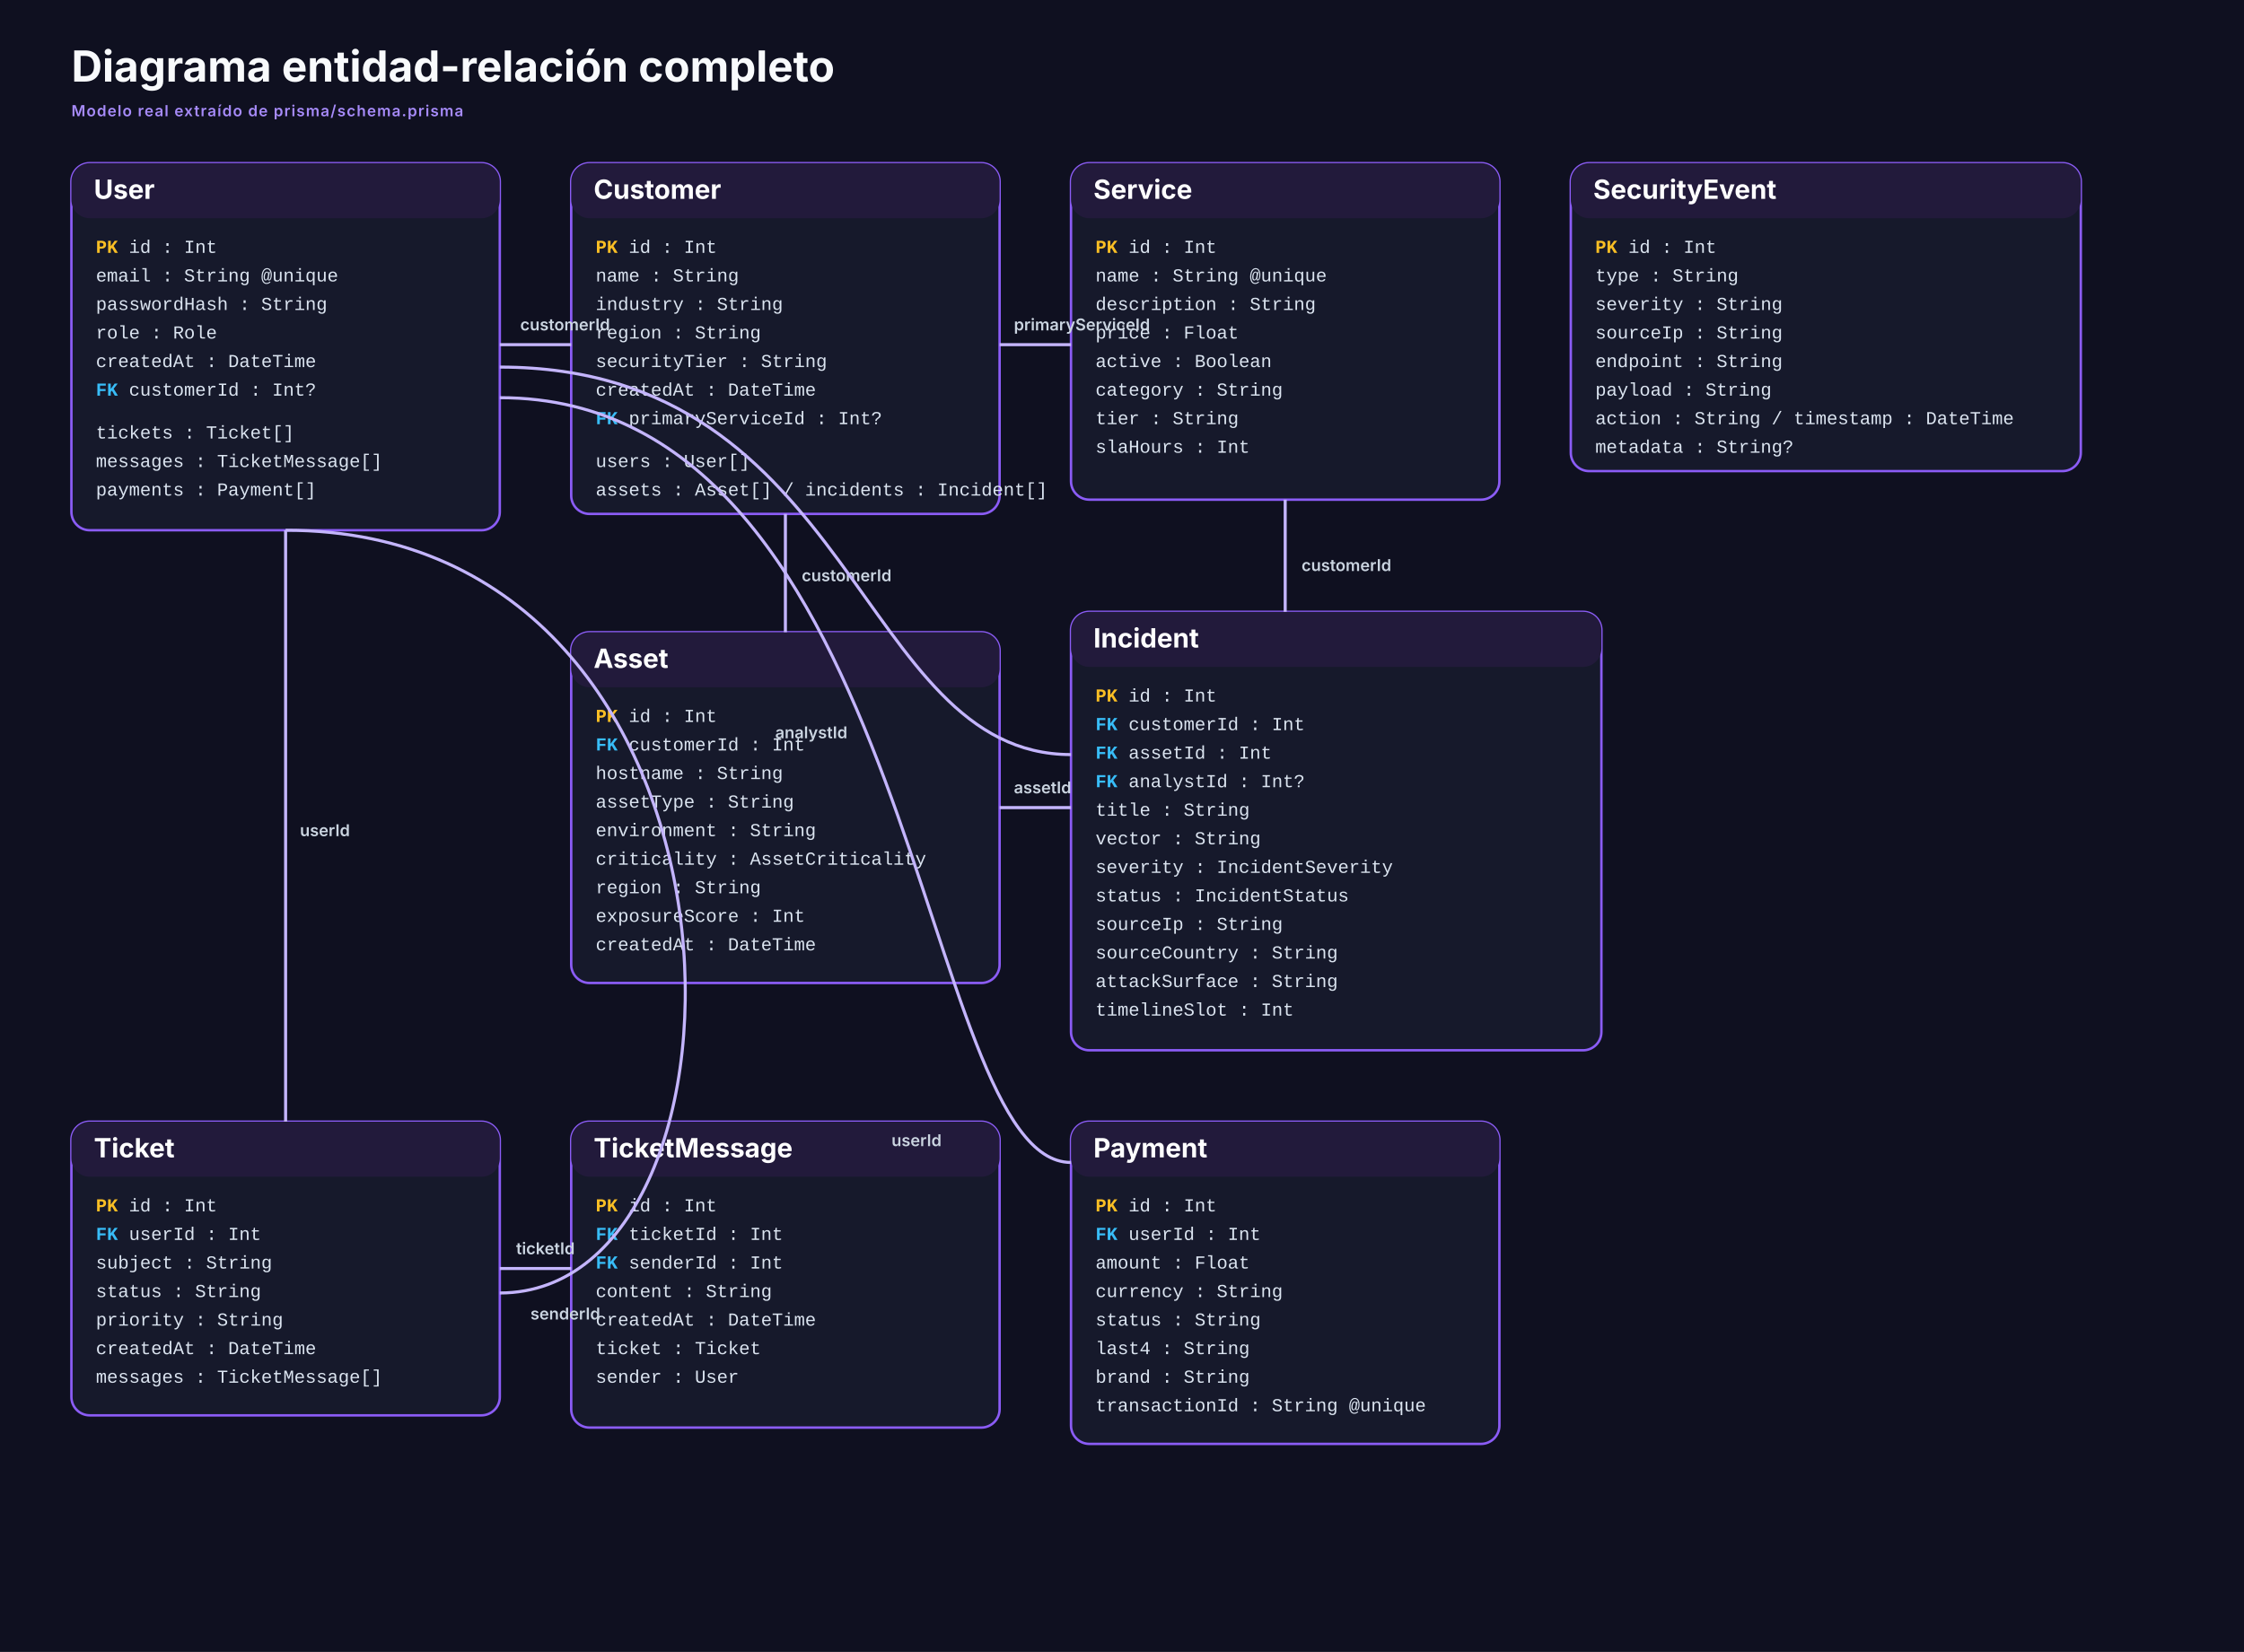
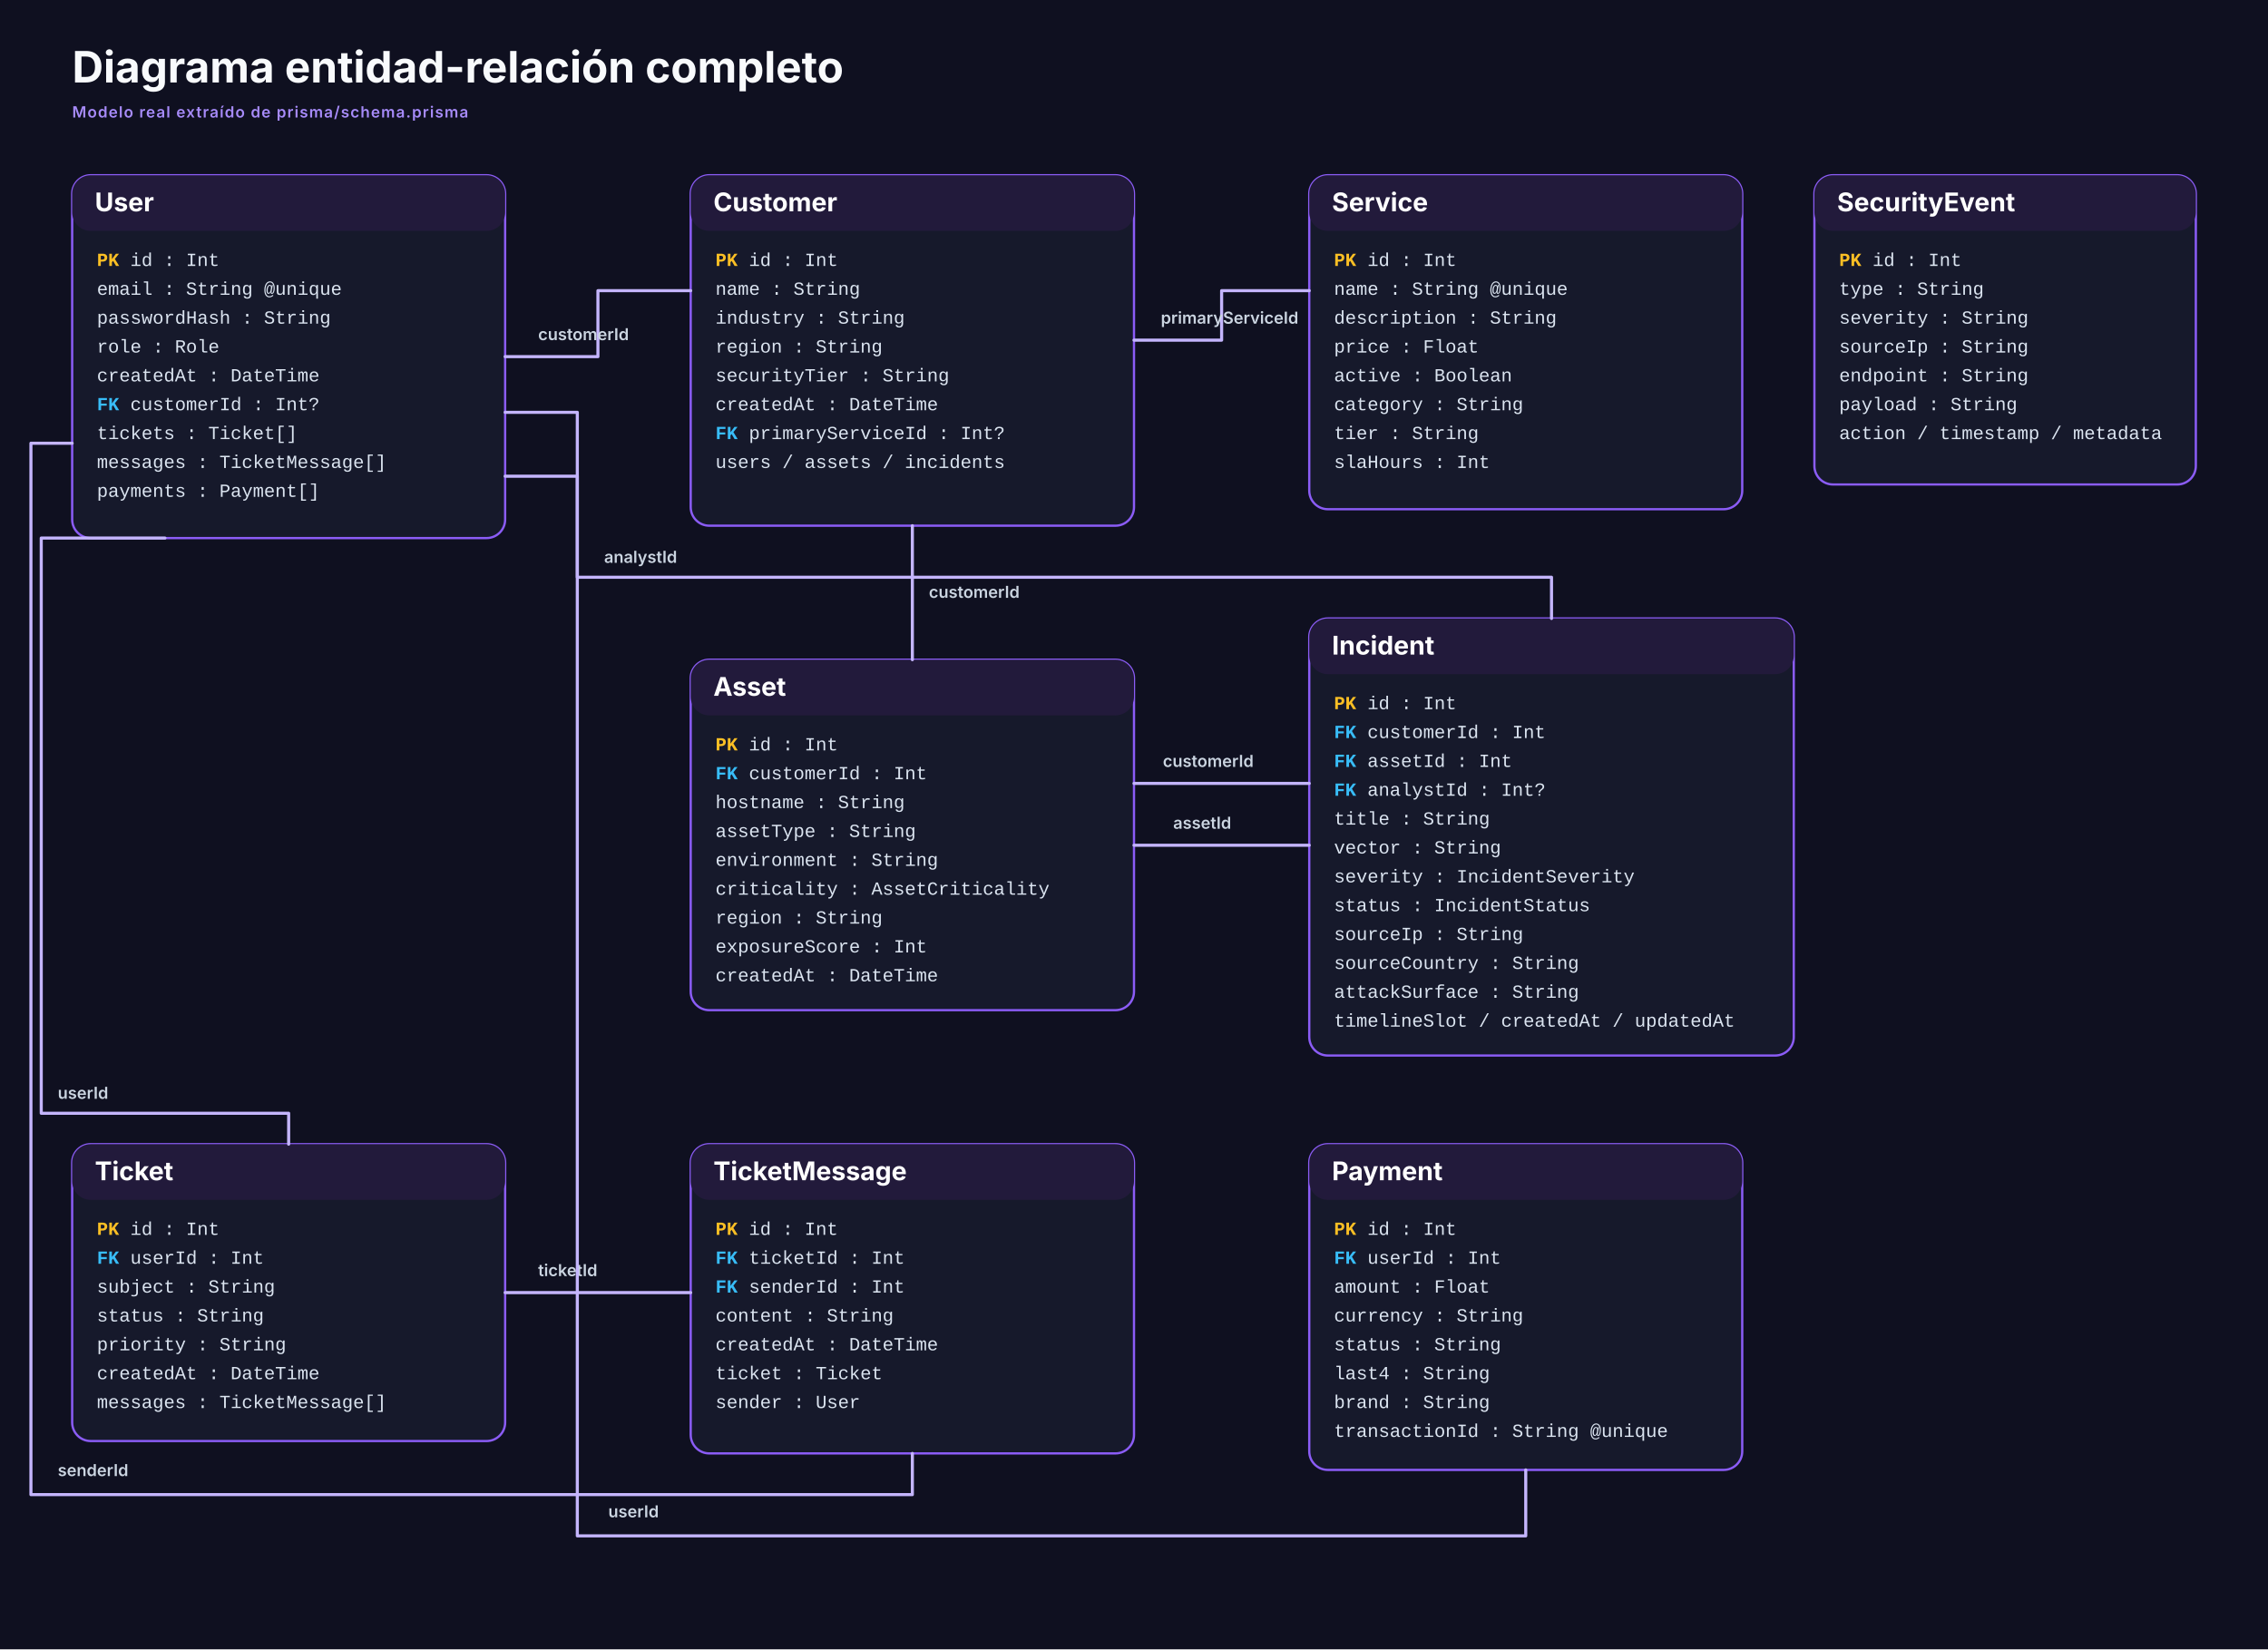
- <svg xmlns="http://www.w3.org/2000/svg" width="2200" height="1620" viewBox="0 0 2200 1620">
+ <svg xmlns="http://www.w3.org/2000/svg" width="2200" height="1600" viewBox="0 0 2200 1600">
  <defs>
    <style>
      .bg { fill: #0f1020; }
-       .panel { fill: #16192b; stroke: #8b5cf6; stroke-width: 2.4; rx: 18; ry: 18; }
+       .panel { fill: #16192b; stroke: #8b5cf6; stroke-width: 2.2; rx: 18; ry: 18; }
      .head { fill: #221a3b; }
      .title { fill: #f8fafc; font: 700 42px Inter, Arial, sans-serif; }
-       .name { fill: #ffffff; font: 700 26px Inter, Arial, sans-serif; }
      .meta { fill: #a78bfa; font: 600 15px Inter, Arial, sans-serif; letter-spacing: 1px; }
+       .name { fill: #ffffff; font: 700 25px Inter, Arial, sans-serif; }
      .field { fill: #dbe4f0; font: 500 18px Consolas, "Courier New", monospace; }
      .pk { fill: #fbbf24; font-weight: 700; }
      .fk { fill: #38bdf8; font-weight: 700; }
-       .rel { stroke: #c4b5fd; stroke-width: 3; fill: none; }
+       .rel { stroke: #c4b5fd; stroke-width: 3; fill: none; stroke-linecap: round; stroke-linejoin: round; }
      .label { fill: #cbd5e1; font: 600 16px Inter, Arial, sans-serif; }
    </style>
  </defs>
-   <rect class="bg" width="2200" height="1620" />
+   <rect class="bg" width="2200" height="1600" />
  <text x="70" y="80" class="title">Diagrama entidad-relación completo</text>
  <text x="70" y="114" class="meta">Modelo real extraído de prisma/schema.prisma</text>
-   <g transform="translate(70,160)">
-     <rect class="panel" width="420" height="360" />
+   <g transform="translate(70,170)">
+     <rect class="panel" width="420" height="352" />
    <rect class="head" width="420" height="54" rx="18" ry="18" />
    <text x="22" y="35" class="name">User</text>
    <text x="24" y="88" class="field">
      <tspan class="pk">PK</tspan> id : Int</text>
    <text x="24" y="116" class="field">email : String @unique</text>
    <text x="24" y="144" class="field">passwordHash : String</text>
    <text x="24" y="172" class="field">role : Role</text>
    <text x="24" y="200" class="field">createdAt : DateTime</text>
    <text x="24" y="228" class="field">
      <tspan class="fk">FK</tspan> customerId : Int?</text>
-     <text x="24" y="270" class="field">tickets : Ticket[]</text>
-     <text x="24" y="298" class="field">messages : TicketMessage[]</text>
-     <text x="24" y="326" class="field">payments : Payment[]</text>
+     <text x="24" y="256" class="field">tickets : Ticket[]</text>
+     <text x="24" y="284" class="field">messages : TicketMessage[]</text>
+     <text x="24" y="312" class="field">payments : Payment[]</text>
  </g>
-   <g transform="translate(560,160)">
-     <rect class="panel" width="420" height="344" />
-     <rect class="head" width="420" height="54" rx="18" ry="18" />
+   <g transform="translate(670,170)">
+     <rect class="panel" width="430" height="340" />
+     <rect class="head" width="430" height="54" rx="18" ry="18" />
    <text x="22" y="35" class="name">Customer</text>
    <text x="24" y="88" class="field">
      <tspan class="pk">PK</tspan> id : Int</text>
    <text x="24" y="116" class="field">name : String</text>
    <text x="24" y="144" class="field">industry : String</text>
    <text x="24" y="172" class="field">region : String</text>
    <text x="24" y="200" class="field">securityTier : String</text>
    <text x="24" y="228" class="field">createdAt : DateTime</text>
    <text x="24" y="256" class="field">
      <tspan class="fk">FK</tspan> primaryServiceId : Int?</text>
-     <text x="24" y="298" class="field">users : User[]</text>
-     <text x="24" y="326" class="field">assets : Asset[] / incidents : Incident[]</text>
+     <text x="24" y="284" class="field">users / assets / incidents</text>
  </g>
-   <g transform="translate(1050,160)">
-     <rect class="panel" width="420" height="330" />
+   <g transform="translate(1270,170)">
+     <rect class="panel" width="420" height="324" />
    <rect class="head" width="420" height="54" rx="18" ry="18" />
    <text x="22" y="35" class="name">Service</text>
    <text x="24" y="88" class="field">
      <tspan class="pk">PK</tspan> id : Int</text>
    <text x="24" y="116" class="field">name : String @unique</text>
    <text x="24" y="144" class="field">description : String</text>
    <text x="24" y="172" class="field">price : Float</text>
    <text x="24" y="200" class="field">active : Boolean</text>
    <text x="24" y="228" class="field">category : String</text>
    <text x="24" y="256" class="field">tier : String</text>
    <text x="24" y="284" class="field">slaHours : Int</text>
  </g>
-   <g transform="translate(1540,160)">
-     <rect class="panel" width="500" height="302" />
-     <rect class="head" width="500" height="54" rx="18" ry="18" />
+   <g transform="translate(1760,170)">
+     <rect class="panel" width="370" height="300" />
+     <rect class="head" width="370" height="54" rx="18" ry="18" />
    <text x="22" y="35" class="name">SecurityEvent</text>
    <text x="24" y="88" class="field">
      <tspan class="pk">PK</tspan> id : Int</text>
    <text x="24" y="116" class="field">type : String</text>
    <text x="24" y="144" class="field">severity : String</text>
    <text x="24" y="172" class="field">sourceIp : String</text>
    <text x="24" y="200" class="field">endpoint : String</text>
    <text x="24" y="228" class="field">payload : String</text>
-     <text x="24" y="256" class="field">action : String / timestamp : DateTime</text>
-     <text x="24" y="284" class="field">metadata : String?</text>
+     <text x="24" y="256" class="field">action / timestamp / metadata</text>
  </g>
-   <g transform="translate(560,620)">
-     <rect class="panel" width="420" height="344" />
-     <rect class="head" width="420" height="54" rx="18" ry="18" />
+   <g transform="translate(670,640)">
+     <rect class="panel" width="430" height="340" />
+     <rect class="head" width="430" height="54" rx="18" ry="18" />
    <text x="22" y="35" class="name">Asset</text>
    <text x="24" y="88" class="field">
      <tspan class="pk">PK</tspan> id : Int</text>
    <text x="24" y="116" class="field">
      <tspan class="fk">FK</tspan> customerId : Int</text>
    <text x="24" y="144" class="field">hostname : String</text>
    <text x="24" y="172" class="field">assetType : String</text>
    <text x="24" y="200" class="field">environment : String</text>
    <text x="24" y="228" class="field">criticality : AssetCriticality</text>
    <text x="24" y="256" class="field">region : String</text>
    <text x="24" y="284" class="field">exposureScore : Int</text>
    <text x="24" y="312" class="field">createdAt : DateTime</text>
  </g>
-   <g transform="translate(1050,600)">
-     <rect class="panel" width="520" height="430" />
-     <rect class="head" width="520" height="54" rx="18" ry="18" />
+   <g transform="translate(1270,600)">
+     <rect class="panel" width="470" height="424" />
+     <rect class="head" width="470" height="54" rx="18" ry="18" />
    <text x="22" y="35" class="name">Incident</text>
    <text x="24" y="88" class="field">
      <tspan class="pk">PK</tspan> id : Int</text>
    <text x="24" y="116" class="field">
      <tspan class="fk">FK</tspan> customerId : Int</text>
    <text x="24" y="144" class="field">
      <tspan class="fk">FK</tspan> assetId : Int</text>
    <text x="24" y="172" class="field">
      <tspan class="fk">FK</tspan> analystId : Int?</text>
    <text x="24" y="200" class="field">title : String</text>
    <text x="24" y="228" class="field">vector : String</text>
    <text x="24" y="256" class="field">severity : IncidentSeverity</text>
    <text x="24" y="284" class="field">status : IncidentStatus</text>
    <text x="24" y="312" class="field">sourceIp : String</text>
    <text x="24" y="340" class="field">sourceCountry : String</text>
    <text x="24" y="368" class="field">attackSurface : String</text>
-     <text x="24" y="396" class="field">timelineSlot : Int</text>
+     <text x="24" y="396" class="field">timelineSlot / createdAt / updatedAt</text>
  </g>
-   <g transform="translate(70,1100)">
+   <g transform="translate(70,1110)">
    <rect class="panel" width="420" height="288" />
    <rect class="head" width="420" height="54" rx="18" ry="18" />
    <text x="22" y="35" class="name">Ticket</text>
    <text x="24" y="88" class="field">
      <tspan class="pk">PK</tspan> id : Int</text>
    <text x="24" y="116" class="field">
      <tspan class="fk">FK</tspan> userId : Int</text>
    <text x="24" y="144" class="field">subject : String</text>
    <text x="24" y="172" class="field">status : String</text>
    <text x="24" y="200" class="field">priority : String</text>
    <text x="24" y="228" class="field">createdAt : DateTime</text>
    <text x="24" y="256" class="field">messages : TicketMessage[]</text>
  </g>
-   <g transform="translate(560,1100)">
-     <rect class="panel" width="420" height="300" />
-     <rect class="head" width="420" height="54" rx="18" ry="18" />
+   <g transform="translate(670,1110)">
+     <rect class="panel" width="430" height="300" />
+     <rect class="head" width="430" height="54" rx="18" ry="18" />
    <text x="22" y="35" class="name">TicketMessage</text>
    <text x="24" y="88" class="field">
      <tspan class="pk">PK</tspan> id : Int</text>
    <text x="24" y="116" class="field">
      <tspan class="fk">FK</tspan> ticketId : Int</text>
    <text x="24" y="144" class="field">
      <tspan class="fk">FK</tspan> senderId : Int</text>
    <text x="24" y="172" class="field">content : String</text>
    <text x="24" y="200" class="field">createdAt : DateTime</text>
    <text x="24" y="228" class="field">ticket : Ticket</text>
    <text x="24" y="256" class="field">sender : User</text>
  </g>
-   <g transform="translate(1050,1100)">
+   <g transform="translate(1270,1110)">
    <rect class="panel" width="420" height="316" />
    <rect class="head" width="420" height="54" rx="18" ry="18" />
    <text x="22" y="35" class="name">Payment</text>
    <text x="24" y="88" class="field">
      <tspan class="pk">PK</tspan> id : Int</text>
    <text x="24" y="116" class="field">
      <tspan class="fk">FK</tspan> userId : Int</text>
    <text x="24" y="144" class="field">amount : Float</text>
    <text x="24" y="172" class="field">currency : String</text>
    <text x="24" y="200" class="field">status : String</text>
    <text x="24" y="228" class="field">last4 : String</text>
    <text x="24" y="256" class="field">brand : String</text>
    <text x="24" y="284" class="field">transactionId : String @unique</text>
  </g>
-   <path class="rel" d="M490 338 C530 338 520 338 560 338" />
-   <text x="510" y="324" class="label">customerId</text>
-   <path class="rel" d="M980 338 C1020 338 1010 338 1050 338" />
-   <text x="994" y="324" class="label">primaryServiceId</text>
-   <path class="rel" d="M770 504 C770 560 770 560 770 620" />
-   <text x="786" y="570" class="label">customerId</text>
-   <path class="rel" d="M1260 490 C1260 540 1260 548 1260 600" />
-   <text x="1276" y="560" class="label">customerId</text>
-   <path class="rel" d="M980 792 C1020 792 1010 792 1050 792" />
-   <text x="994" y="778" class="label">assetId</text>
-   <path class="rel" d="M280 520 C280 760 280 760 280 1100" />
-   <text x="294" y="820" class="label">userId</text>
-   <path class="rel" d="M490 1244 C530 1244 520 1244 560 1244" />
-   <text x="506" y="1230" class="label">ticketId</text>
-   <path class="rel" d="M490 1268 C760 1268 760 520 280 520" />
-   <text x="520" y="1294" class="label">senderId</text>
-   <path class="rel" d="M490 360 C840 360 840 740 1050 740" />
-   <text x="760" y="724" class="label">analystId</text>
-   <path class="rel" d="M490 390 C900 390 900 1140 1050 1140" />
-   <text x="874" y="1124" class="label">userId</text>
+   <path class="rel" d="M490 346 L580 346 L580 282 L670 282" />
+   <text x="522" y="330" class="label">customerId</text>
+   <path class="rel" d="M1100 330 L1185 330 L1185 282 L1270 282" />
+   <text x="1126" y="314" class="label">primaryServiceId</text>
+   <path class="rel" d="M885 510 L885 575 L885 575 L885 640" />
+   <text x="901" y="580" class="label">customerId</text>
+   <path class="rel" d="M1100 760 L1185 760 L1185 760 L1270 760" />
+   <text x="1128" y="744" class="label">customerId</text>
+   <path class="rel" d="M1100 820 L1185 820 L1185 820 L1270 820" />
+   <text x="1138" y="804" class="label">assetId</text>
+   <path class="rel" d="M490 400 L560 400 L560 560 L1505 560 L1505 600" />
+   <text x="586" y="546" class="label">analystId</text>
+   <path class="rel" d="M160 522 L40 522 L40 1080 L280 1080 L280 1110" />
+   <text x="56" y="1066" class="label">userId</text>
+   <path class="rel" d="M490 1254 L590 1254 L590 1254 L670 1254" />
+   <text x="522" y="1238" class="label">ticketId</text>
+   <path class="rel" d="M70 430 L30 430 L30 1450 L885 1450 L885 1410" />
+   <text x="56" y="1432" class="label">senderId</text>
+   <path class="rel" d="M490 462 L560 462 L560 1490 L1480 1490 L1480 1426" />
+   <text x="590" y="1472" class="label">userId</text>
</svg>
